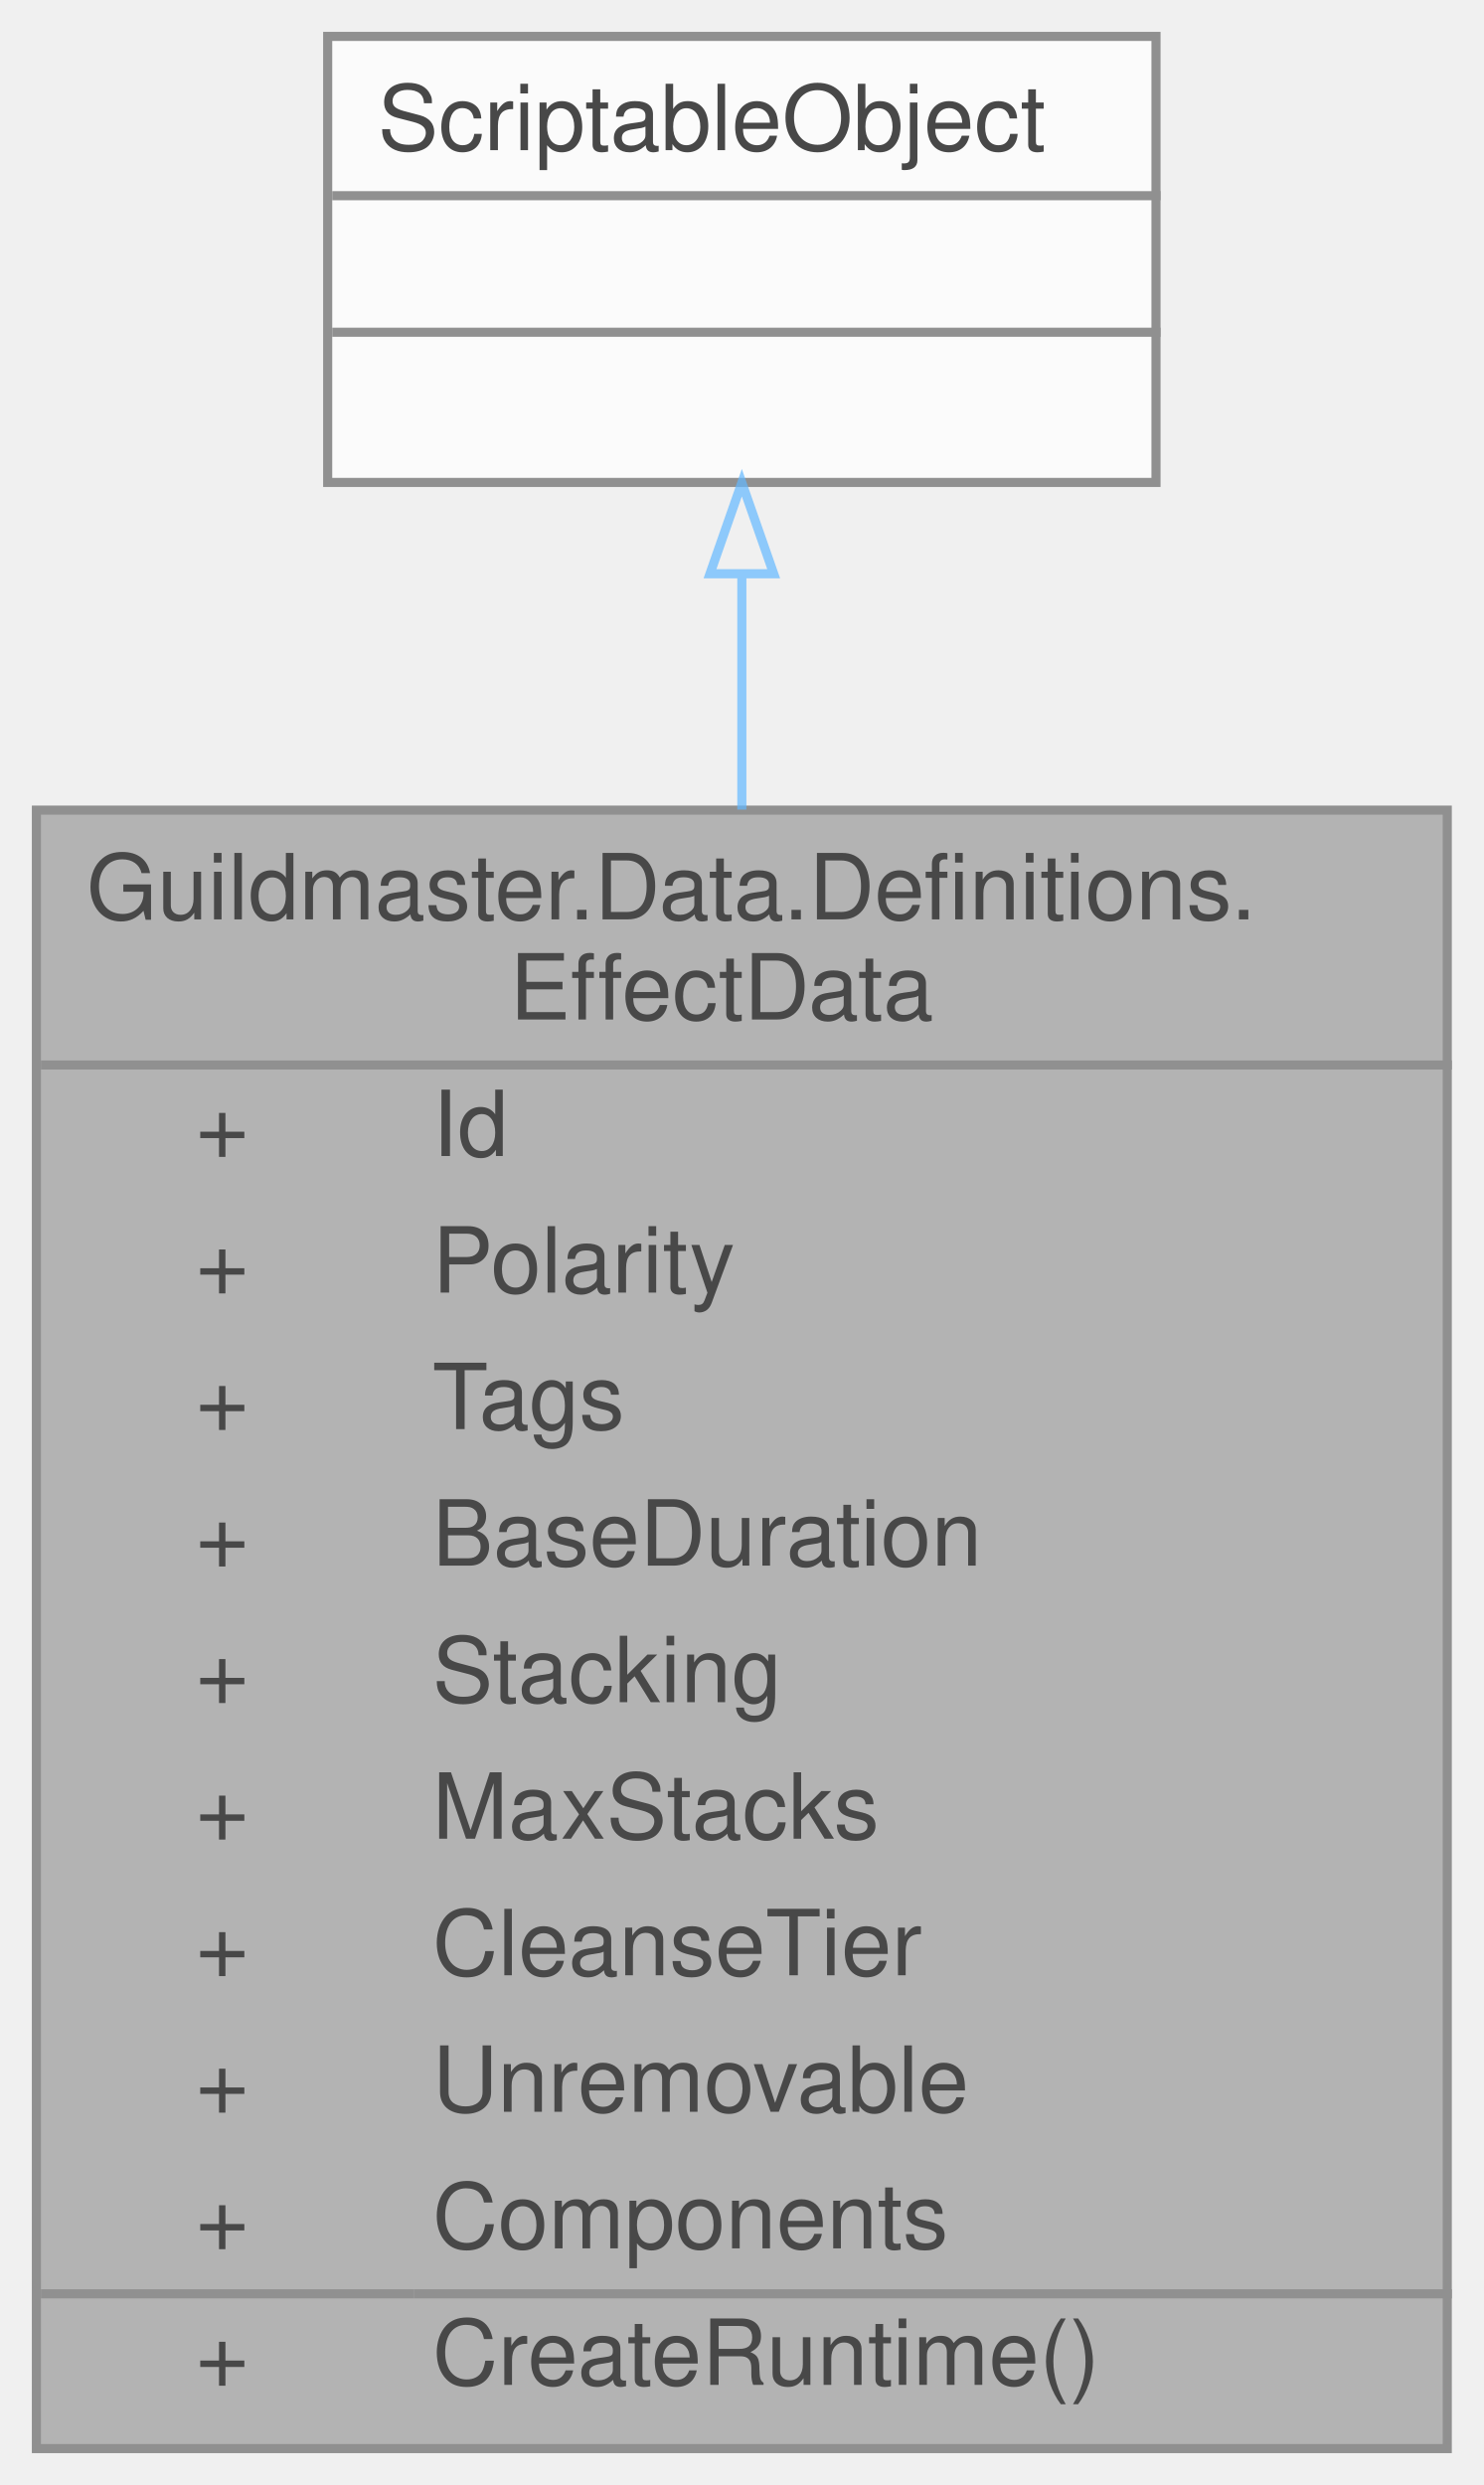
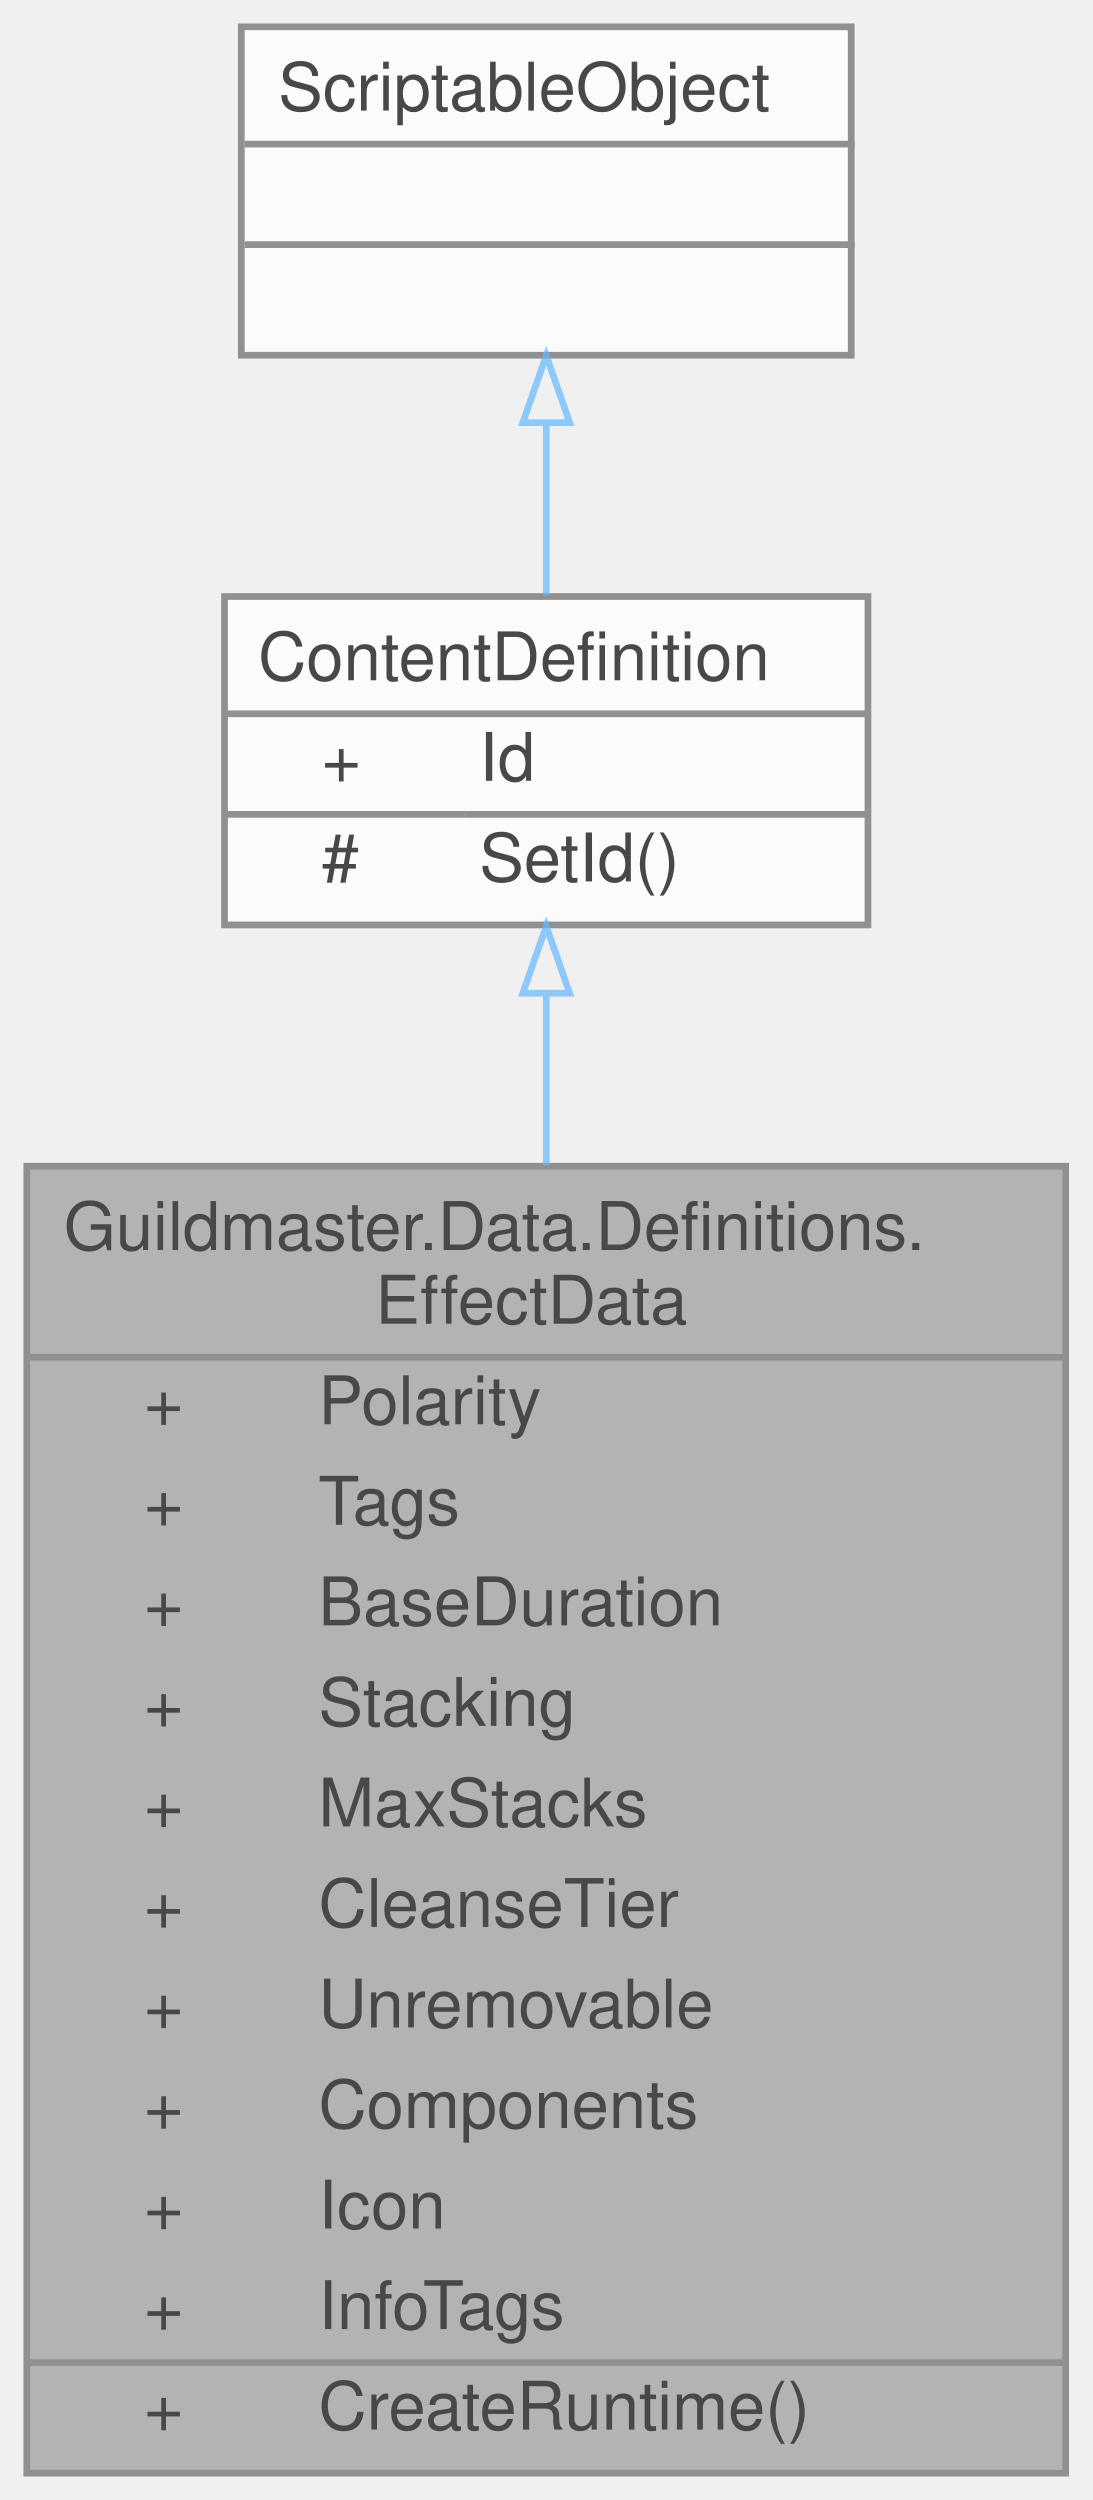
- <svg xmlns="http://www.w3.org/2000/svg" xmlns:xlink="http://www.w3.org/1999/xlink" width="163pt" height="273pt" viewBox="0.00 0.00 163.00 273.00">
+ <svg xmlns="http://www.w3.org/2000/svg" xmlns:xlink="http://www.w3.org/1999/xlink" width="163pt" height="373pt" viewBox="0.00 0.00 163.00 373.00">
  <svg id="main" version="1.1" xml:space="preserve">
    <style type="text/css">
.node, .edge {opacity: 0.7;}
.node.selected, .edge.selected {opacity: 1;}
.edge:hover path { stroke: red; }
.edge:hover polygon { stroke: red; fill: red; }
</style>
    <svg id="graph" class="graph">
-       <g id="graph0" class="graph" transform="scale(1 1) rotate(0) translate(4 269)">
+       <g id="graph0" class="graph" transform="scale(1 1) rotate(0) translate(4 369)">
        <g id="Node000001" class="node">
          <g id="a_Node000001">
            <a xlink:title="Иммутабельное определение таймированного эффекта: идентичность, полярность, категориальные теги,...">
-               <polygon fill="#999999" stroke="transparent" points="155,-180 0,-180 0,0 155,0 155,-180" />
-               <text text-anchor="start" x="5.5" y="-168" font-family="Helvetica,sans-Serif" font-size="10.00">Guildmaster.Data.Definitions.</text>
-               <text text-anchor="start" x="52" y="-157" font-family="Helvetica,sans-Serif" font-size="10.00">EffectData</text>
-               <text text-anchor="start" x="17.5" y="-142" font-family="Helvetica,sans-Serif" font-size="10.00">+</text>
-               <text text-anchor="start" x="43.5" y="-142" font-family="Helvetica,sans-Serif" font-size="10.00">Id</text>
-               <text text-anchor="start" x="17.5" y="-127" font-family="Helvetica,sans-Serif" font-size="10.00">+</text>
-               <text text-anchor="start" x="43.5" y="-127" font-family="Helvetica,sans-Serif" font-size="10.00">Polarity</text>
-               <text text-anchor="start" x="17.5" y="-112" font-family="Helvetica,sans-Serif" font-size="10.00">+</text>
-               <text text-anchor="start" x="43.5" y="-112" font-family="Helvetica,sans-Serif" font-size="10.00">Tags</text>
-               <text text-anchor="start" x="17.5" y="-97" font-family="Helvetica,sans-Serif" font-size="10.00">+</text>
-               <text text-anchor="start" x="43.5" y="-97" font-family="Helvetica,sans-Serif" font-size="10.00">BaseDuration</text>
-               <text text-anchor="start" x="17.5" y="-82" font-family="Helvetica,sans-Serif" font-size="10.00">+</text>
-               <text text-anchor="start" x="43.5" y="-82" font-family="Helvetica,sans-Serif" font-size="10.00">Stacking</text>
-               <text text-anchor="start" x="17.5" y="-67" font-family="Helvetica,sans-Serif" font-size="10.00">+</text>
-               <text text-anchor="start" x="43.5" y="-67" font-family="Helvetica,sans-Serif" font-size="10.00">MaxStacks</text>
-               <text text-anchor="start" x="17.5" y="-52" font-family="Helvetica,sans-Serif" font-size="10.00">+</text>
-               <text text-anchor="start" x="43.5" y="-52" font-family="Helvetica,sans-Serif" font-size="10.00">CleanseTier</text>
-               <text text-anchor="start" x="17.5" y="-37" font-family="Helvetica,sans-Serif" font-size="10.00">+</text>
-               <text text-anchor="start" x="43.5" y="-37" font-family="Helvetica,sans-Serif" font-size="10.00">Unremovable</text>
-               <text text-anchor="start" x="17.5" y="-22" font-family="Helvetica,sans-Serif" font-size="10.00">+</text>
-               <text text-anchor="start" x="43.5" y="-22" font-family="Helvetica,sans-Serif" font-size="10.00">Components</text>
-               <text text-anchor="start" x="17.5" y="-7" font-family="Helvetica,sans-Serif" font-size="10.00">+</text>
-               <text text-anchor="start" x="43.5" y="-7" font-family="Helvetica,sans-Serif" font-size="10.00">CreateRuntime()</text>
-               <polygon fill="#666666" stroke="#666666" points="0.5,-152 0.5,-152 155.5,-152 155.5,-152 0.5,-152" />
-               <polygon fill="#666666" stroke="#666666" points="0.5,-17 0.5,-17 41.5,-17 41.5,-17 0.5,-17" />
-               <polygon fill="#666666" stroke="#666666" points="41.5,-17 41.5,-17 155.5,-17 155.5,-17 41.5,-17" />
-               <polygon fill="none" stroke="#666666" points="0,0 0,-180 155,-180 155,0 0,0" />
+               <polygon fill="#999999" stroke="transparent" points="155,-195 0,-195 0,0 155,0 155,-195" />
+               <text text-anchor="start" x="5.5" y="-182.5" font-family="Helvetica,sans-Serif" font-size="10.00">Guildmaster.Data.Definitions.</text>
+               <text text-anchor="start" x="52" y="-171.5" font-family="Helvetica,sans-Serif" font-size="10.00">EffectData</text>
+               <text text-anchor="start" x="17.5" y="-156.5" font-family="Helvetica,sans-Serif" font-size="10.00">+</text>
+               <text text-anchor="start" x="43.5" y="-156.5" font-family="Helvetica,sans-Serif" font-size="10.00">Polarity</text>
+               <text text-anchor="start" x="17.5" y="-141.5" font-family="Helvetica,sans-Serif" font-size="10.00">+</text>
+               <text text-anchor="start" x="43.5" y="-141.5" font-family="Helvetica,sans-Serif" font-size="10.00">Tags</text>
+               <text text-anchor="start" x="17.5" y="-126.5" font-family="Helvetica,sans-Serif" font-size="10.00">+</text>
+               <text text-anchor="start" x="43.5" y="-126.5" font-family="Helvetica,sans-Serif" font-size="10.00">BaseDuration</text>
+               <text text-anchor="start" x="17.5" y="-111.5" font-family="Helvetica,sans-Serif" font-size="10.00">+</text>
+               <text text-anchor="start" x="43.5" y="-111.5" font-family="Helvetica,sans-Serif" font-size="10.00">Stacking</text>
+               <text text-anchor="start" x="17.5" y="-96.5" font-family="Helvetica,sans-Serif" font-size="10.00">+</text>
+               <text text-anchor="start" x="43.5" y="-96.5" font-family="Helvetica,sans-Serif" font-size="10.00">MaxStacks</text>
+               <text text-anchor="start" x="17.5" y="-81.5" font-family="Helvetica,sans-Serif" font-size="10.00">+</text>
+               <text text-anchor="start" x="43.5" y="-81.5" font-family="Helvetica,sans-Serif" font-size="10.00">CleanseTier</text>
+               <text text-anchor="start" x="17.5" y="-66.5" font-family="Helvetica,sans-Serif" font-size="10.00">+</text>
+               <text text-anchor="start" x="43.5" y="-66.5" font-family="Helvetica,sans-Serif" font-size="10.00">Unremovable</text>
+               <text text-anchor="start" x="17.5" y="-51.5" font-family="Helvetica,sans-Serif" font-size="10.00">+</text>
+               <text text-anchor="start" x="43.5" y="-51.5" font-family="Helvetica,sans-Serif" font-size="10.00">Components</text>
+               <text text-anchor="start" x="17.5" y="-36.5" font-family="Helvetica,sans-Serif" font-size="10.00">+</text>
+               <text text-anchor="start" x="43.5" y="-36.5" font-family="Helvetica,sans-Serif" font-size="10.00">Icon</text>
+               <text text-anchor="start" x="17.5" y="-21.5" font-family="Helvetica,sans-Serif" font-size="10.00">+</text>
+               <text text-anchor="start" x="43.5" y="-21.5" font-family="Helvetica,sans-Serif" font-size="10.00">InfoTags</text>
+               <text text-anchor="start" x="17.5" y="-6.5" font-family="Helvetica,sans-Serif" font-size="10.00">+</text>
+               <text text-anchor="start" x="43.5" y="-6.5" font-family="Helvetica,sans-Serif" font-size="10.00">CreateRuntime()</text>
+               <polygon fill="#666666" stroke="#666666" points="0.5,-166.5 0.5,-166.5 155.5,-166.5 155.5,-166.5 0.5,-166.5" />
+               <polygon fill="#666666" stroke="#666666" points="0.5,-16.5 0.5,-16.5 41.5,-16.5 41.5,-16.5 0.5,-16.5" />
+               <polygon fill="#666666" stroke="#666666" points="41.5,-16.5 41.5,-16.5 155.5,-16.5 155.5,-16.5 41.5,-16.5" />
+               <polygon fill="none" stroke="#666666" points="0,0 0,-195 155,-195 155,0 0,0" />
            </a>
          </g>
        </g>
        <g id="Node000002" class="node">
          <g id="a_Node000002">
-             <a xlink:title=" ">
-               <polygon fill="white" stroke="transparent" points="123,-265 32,-265 32,-216 123,-216 123,-265" />
-               <text text-anchor="start" x="37.5" y="-252.5" font-family="Helvetica,sans-Serif" font-size="10.00">ScriptableObject</text>
-               <text text-anchor="start" x="76" y="-237.5" font-family="Helvetica,sans-Serif" font-size="10.00"> </text>
-               <text text-anchor="start" x="76" y="-222.5" font-family="Helvetica,sans-Serif" font-size="10.00"> </text>
-               <polygon fill="#666666" stroke="#666666" points="32.5,-247.5 32.5,-247.5 123.5,-247.5 123.5,-247.5 32.5,-247.5" />
-               <polygon fill="#666666" stroke="#666666" points="32.5,-232.5 32.5,-232.5 123.5,-232.5 123.5,-232.5 32.5,-232.5" />
-               <polygon fill="none" stroke="#666666" points="32,-216 32,-265 123,-265 123,-216 32,-216" />
+             <a xlink:href="classGuildmaster_1_1Data_1_1Definitions_1_1ContentDefinition.html" target="_top" xlink:title="Базовый класс всех контент-SO: несёт канонический строковый id (domain.name), по которому связываются...">
+               <polygon fill="white" stroke="transparent" points="125.5,-280 29.5,-280 29.5,-231 125.5,-231 125.5,-280" />
+               <text text-anchor="start" x="34.5" y="-267.5" font-family="Helvetica,sans-Serif" font-size="10.00">ContentDefinition</text>
+               <text text-anchor="start" x="44" y="-252.5" font-family="Helvetica,sans-Serif" font-size="10.00">+</text>
+               <text text-anchor="start" x="67.5" y="-252.5" font-family="Helvetica,sans-Serif" font-size="10.00">Id</text>
+               <text text-anchor="start" x="44" y="-237.5" font-family="Helvetica,sans-Serif" font-size="10.00">#</text>
+               <text text-anchor="start" x="67.5" y="-237.5" font-family="Helvetica,sans-Serif" font-size="10.00">SetId()</text>
+               <polygon fill="#666666" stroke="#666666" points="29.5,-262.5 29.5,-262.5 125.5,-262.5 125.5,-262.5 29.5,-262.5" />
+               <polygon fill="#666666" stroke="#666666" points="29.5,-247.5 29.5,-247.5 65.5,-247.5 65.5,-247.5 29.5,-247.5" />
+               <polygon fill="#666666" stroke="#666666" points="65.5,-247.5 65.5,-247.5 125.5,-247.5 125.5,-247.5 65.5,-247.5" />
+               <polygon fill="none" stroke="#666666" points="29.5,-231 29.5,-280 125.5,-280 125.5,-231 29.5,-231" />
            </a>
          </g>
        </g>
        <g id="edge1_Node000001_Node000002" class="edge">
          <g id="a_edge1_Node000001_Node000002">
            <a xlink:title=" ">
-               <path fill="none" stroke="#63b8ff" d="M77.5,-205.81C77.5,-197.92 77.5,-189.14 77.5,-180.06" />
-               <polygon fill="none" stroke="#63b8ff" points="74,-205.97 77.5,-215.97 81,-205.97 74,-205.97" />
+               <path fill="none" stroke="#63b8ff" d="M77.5,-220.73C77.5,-212.89 77.5,-204.17 77.5,-195.1" />
+               <polygon fill="none" stroke="#63b8ff" points="74,-220.81 77.5,-230.81 81,-220.81 74,-220.81" />
+             </a>
+           </g>
+         </g>
+         <g id="Node000003" class="node">
+           <g id="a_Node000003">
+             <a xlink:title=" ">
+               <polygon fill="white" stroke="transparent" points="123,-365 32,-365 32,-316 123,-316 123,-365" />
+               <text text-anchor="start" x="37.5" y="-352.5" font-family="Helvetica,sans-Serif" font-size="10.00">ScriptableObject</text>
+               <text text-anchor="start" x="76" y="-337.5" font-family="Helvetica,sans-Serif" font-size="10.00"> </text>
+               <text text-anchor="start" x="76" y="-322.5" font-family="Helvetica,sans-Serif" font-size="10.00"> </text>
+               <polygon fill="#666666" stroke="#666666" points="32.5,-347.5 32.5,-347.5 123.5,-347.5 123.5,-347.5 32.5,-347.5" />
+               <polygon fill="#666666" stroke="#666666" points="32.5,-332.5 32.5,-332.5 123.5,-332.5 123.5,-332.5 32.5,-332.5" />
+               <polygon fill="none" stroke="#666666" points="32,-316 32,-365 123,-365 123,-316 32,-316" />
+             </a>
+           </g>
+         </g>
+         <g id="edge2_Node000002_Node000003" class="edge">
+           <g id="a_edge2_Node000002_Node000003">
+             <a xlink:title=" ">
+               <path fill="none" stroke="#63b8ff" d="M77.5,-305.77C77.5,-297.17 77.5,-288.1 77.5,-280.12" />
+               <polygon fill="none" stroke="#63b8ff" points="74,-305.94 77.5,-315.94 81,-305.94 74,-305.94" />
            </a>
          </g>
        </g>
      </g>
    </svg>
  </svg>
  <style type="text/css">

[data-mouse-over-selected='false'] { opacity: 0.7; }
[data-mouse-over-selected='true']  { opacity: 1.0; }

</style>
</svg>
